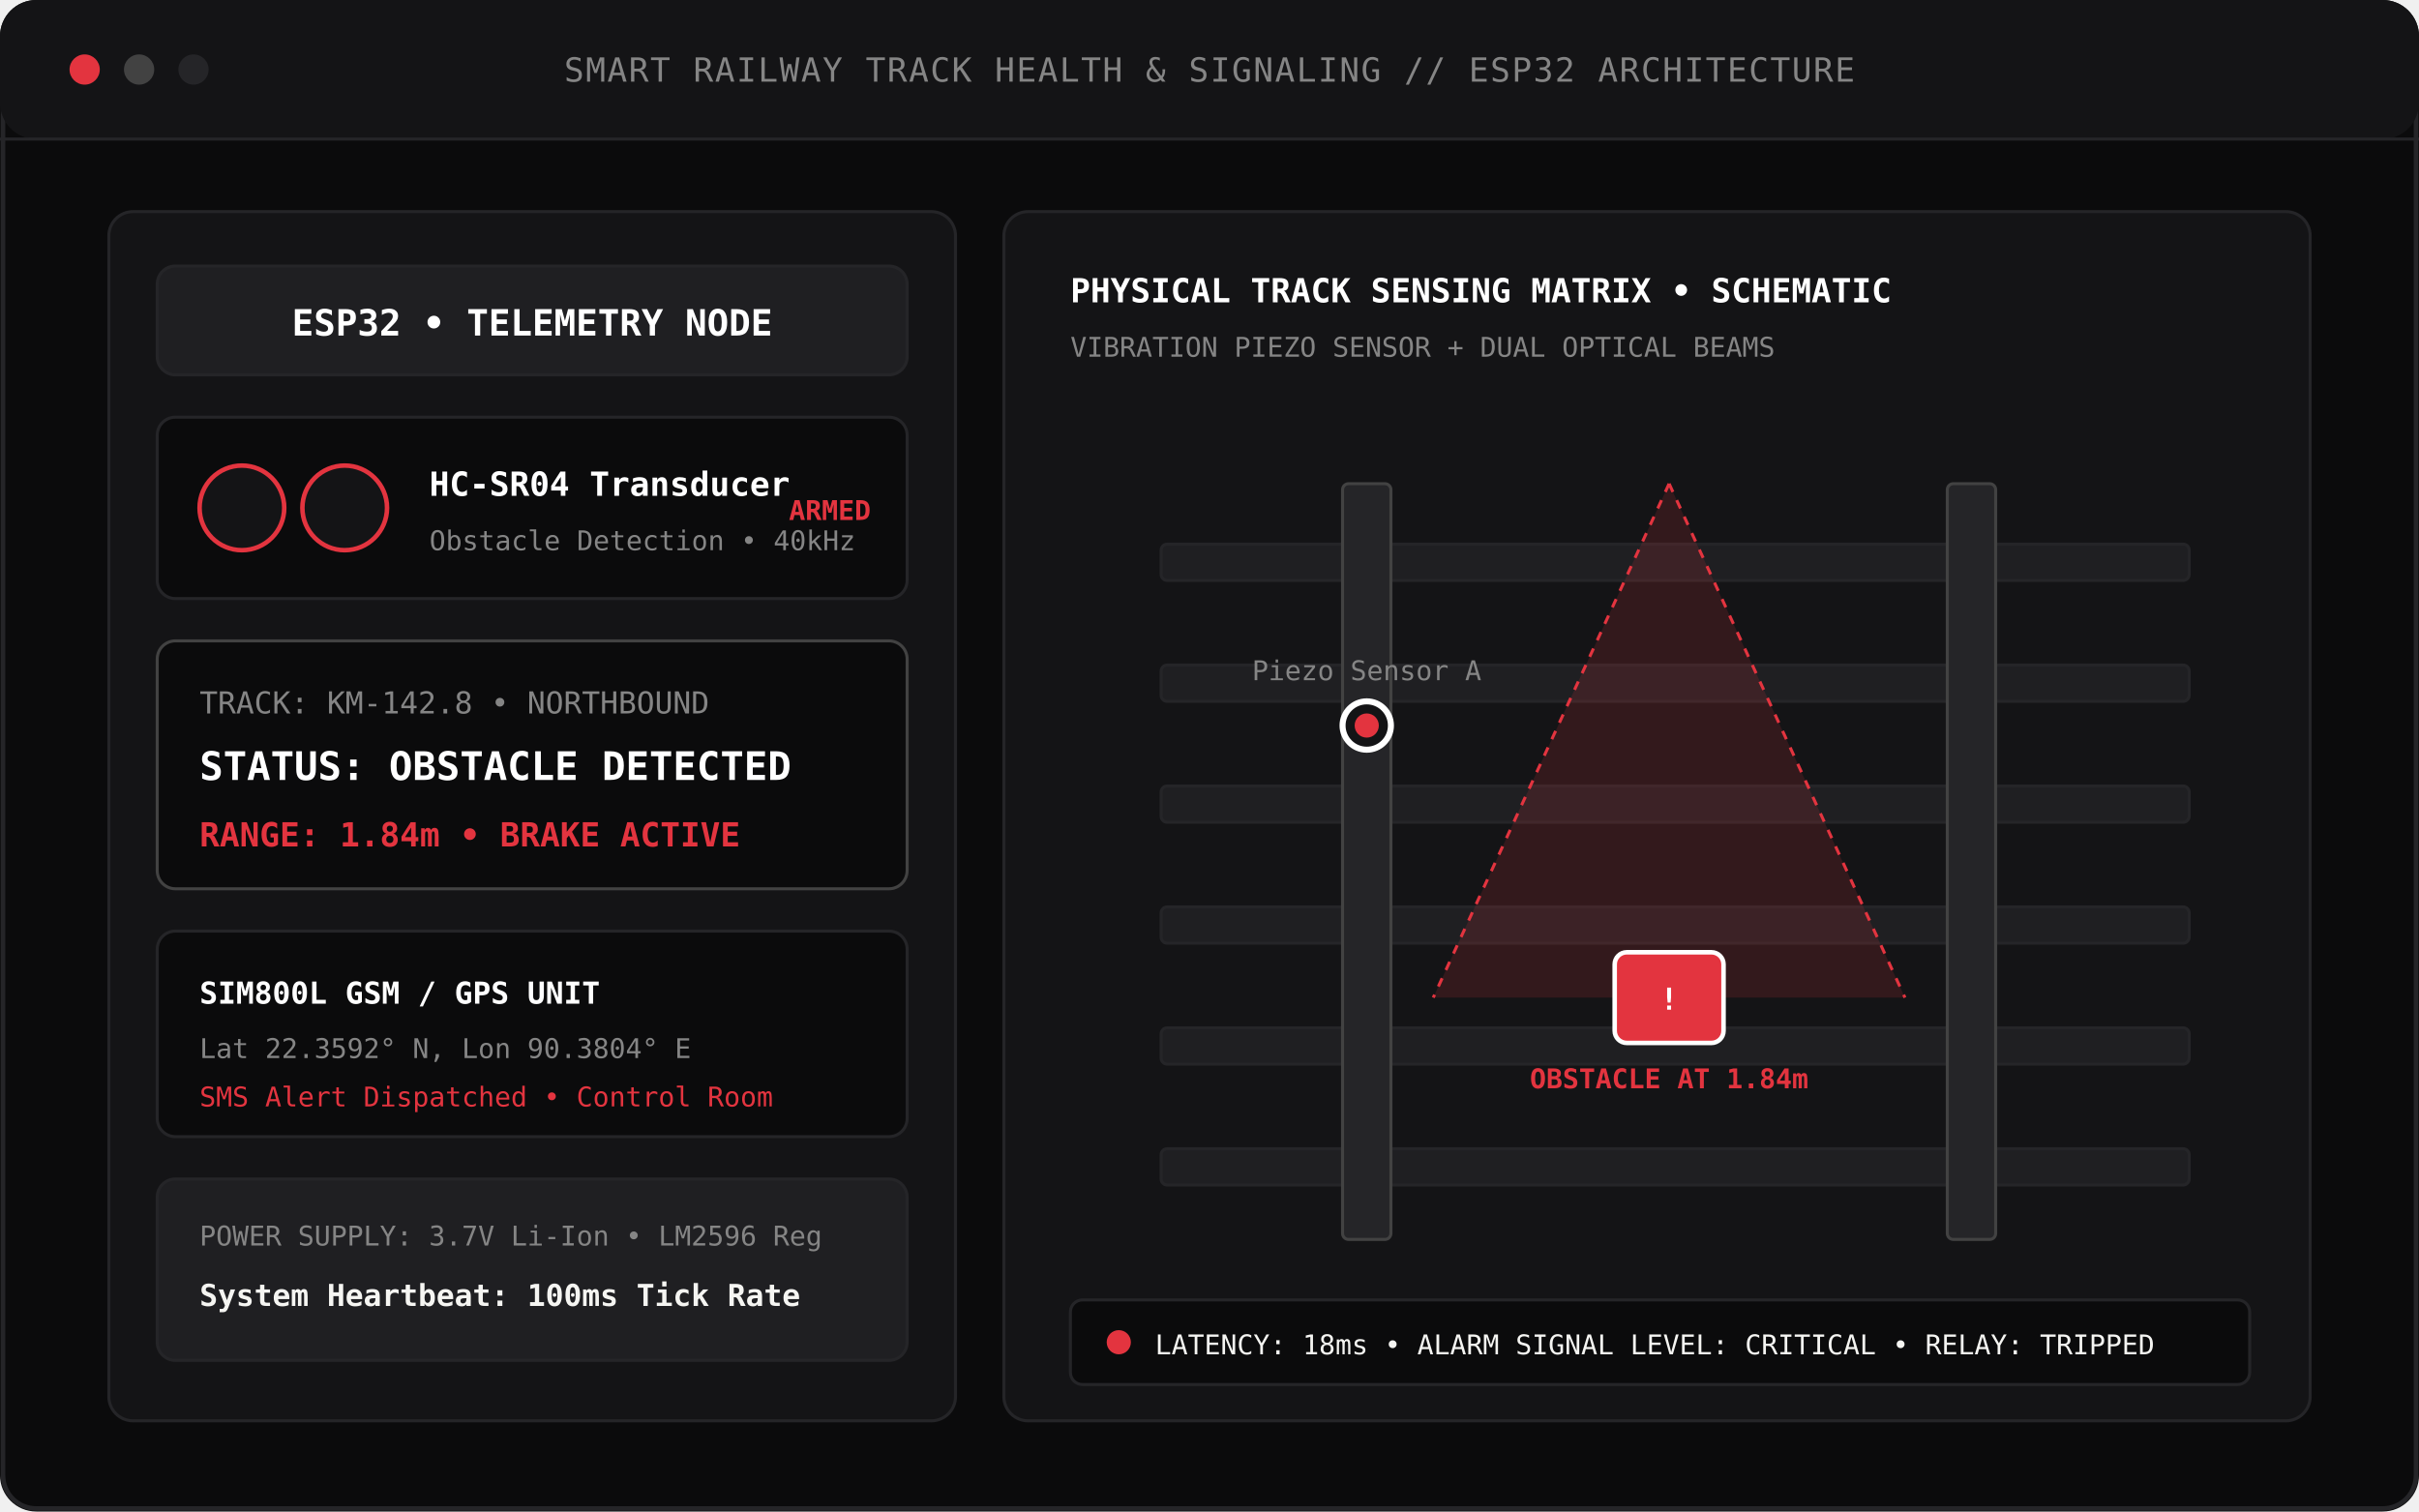
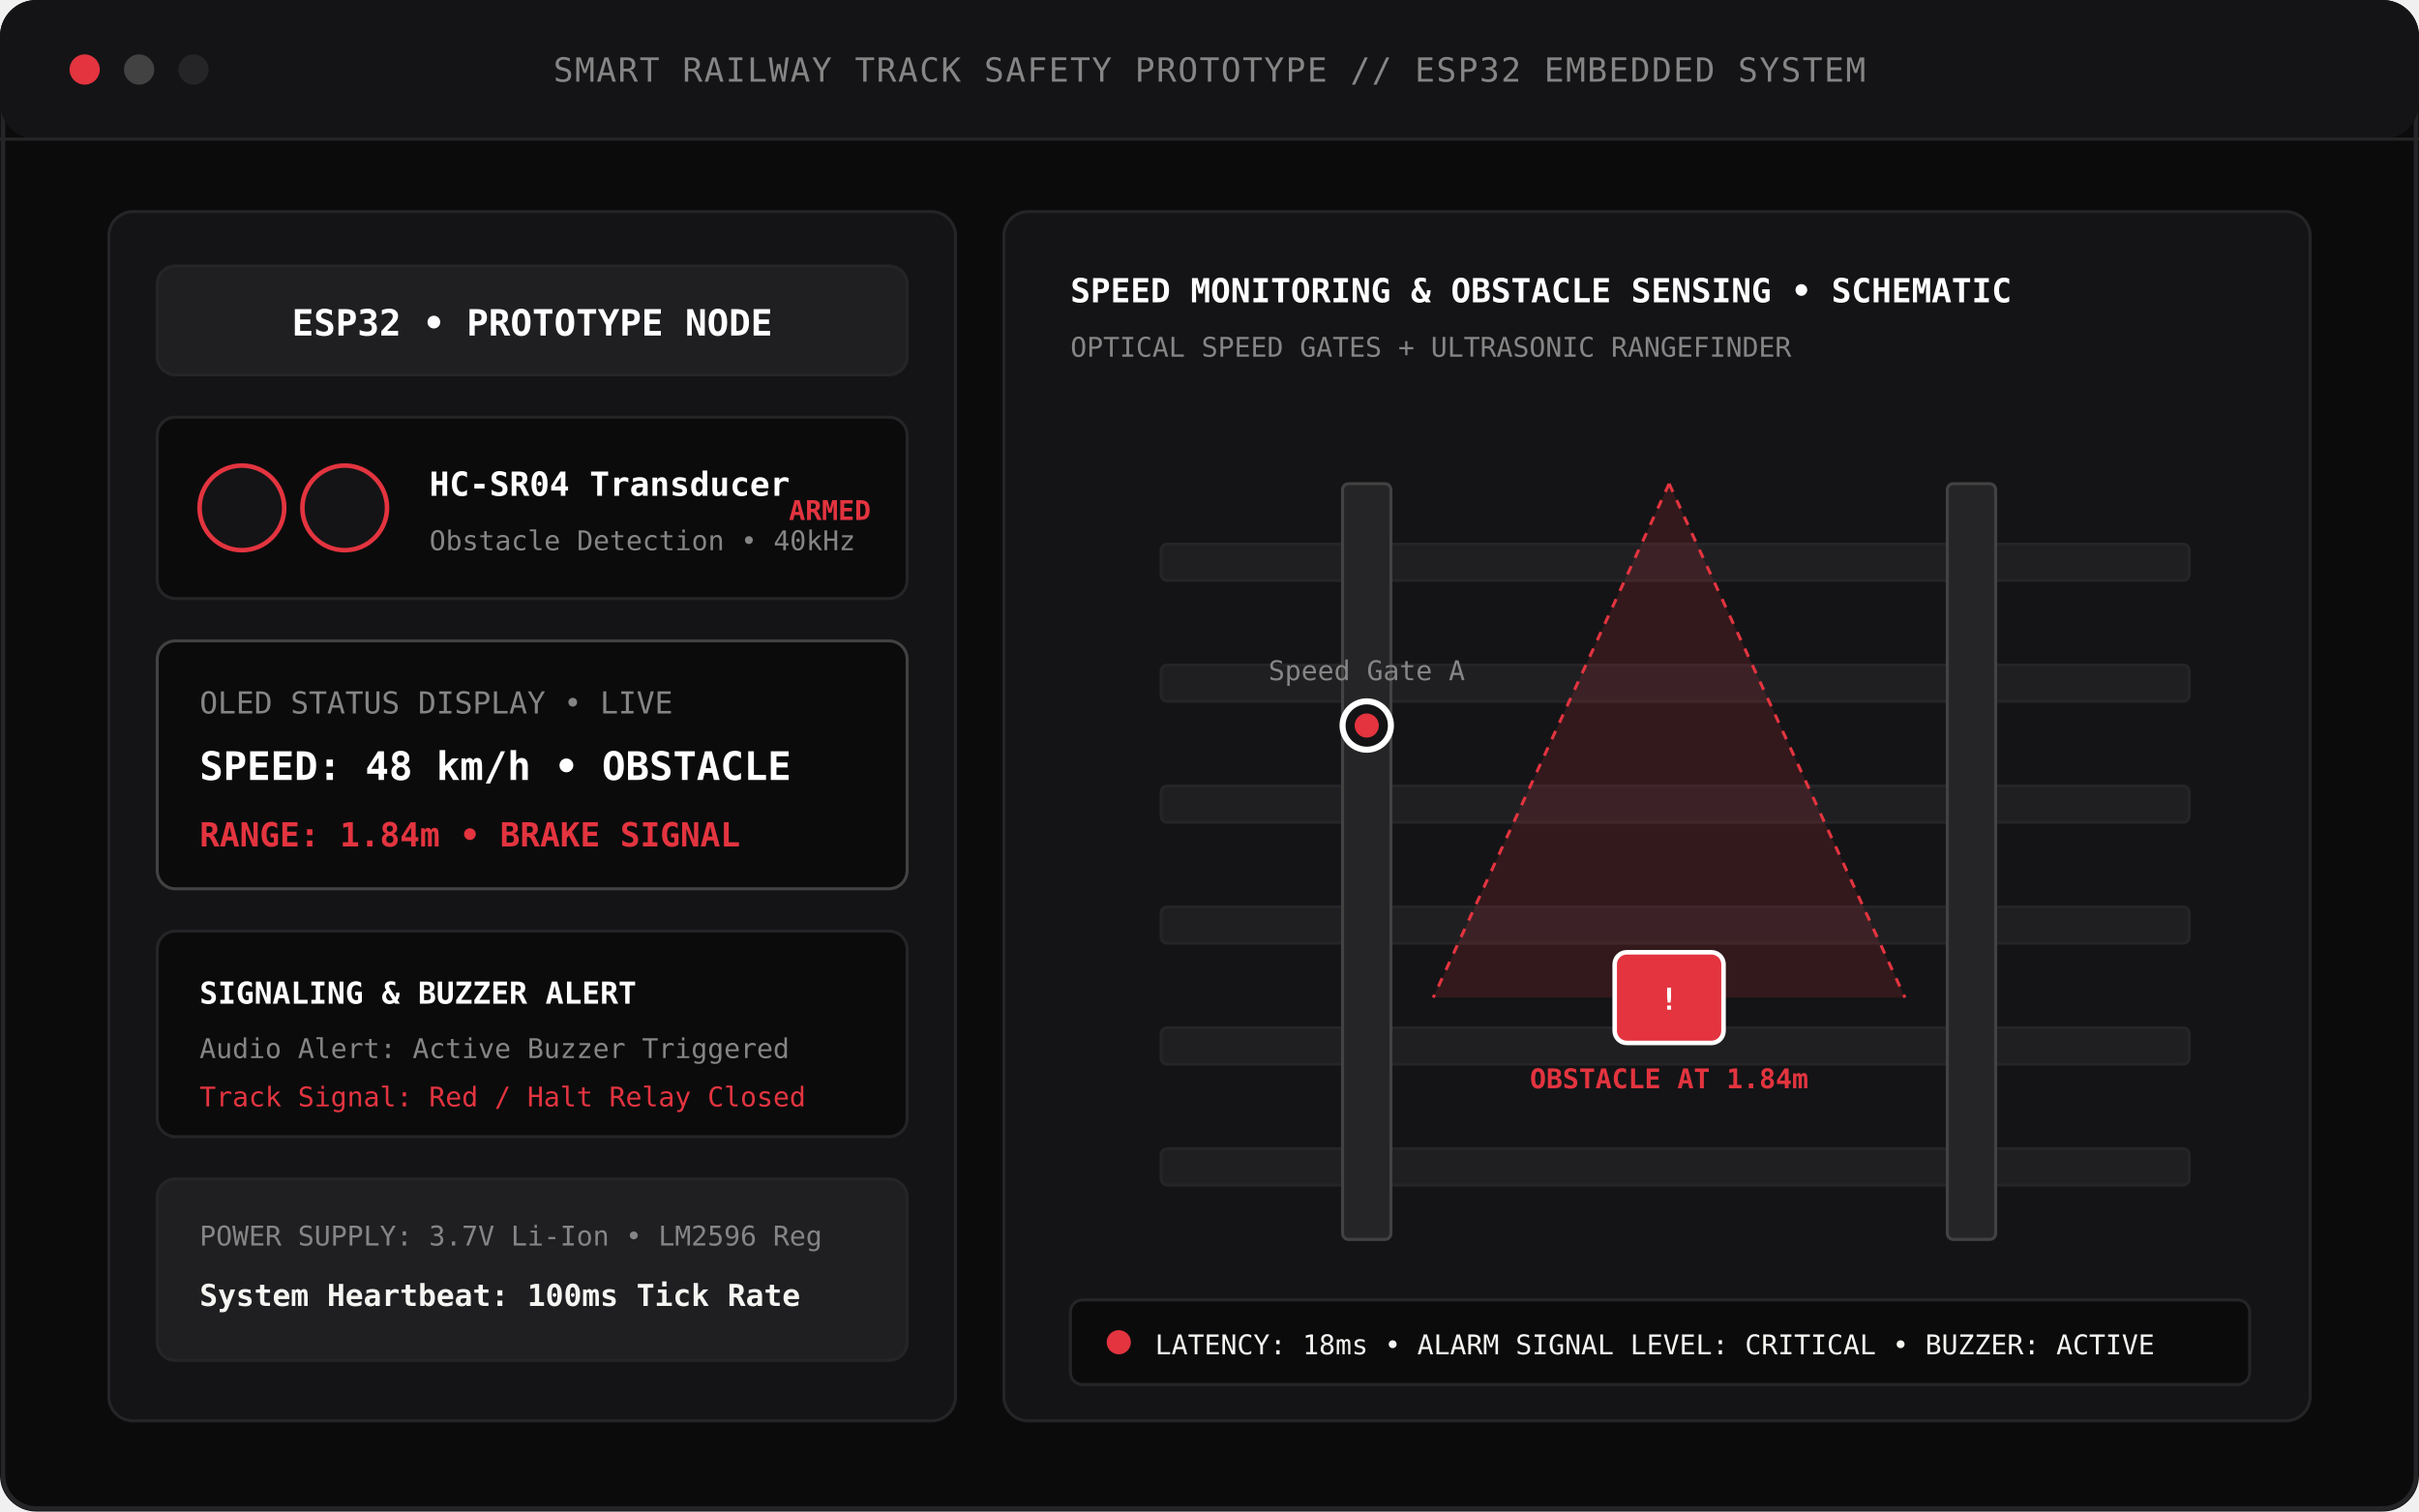
<svg xmlns="http://www.w3.org/2000/svg" viewBox="0 0 800 500" width="100%" height="100%">
  <rect width="800" height="500" rx="12" fill="#0B0B0C" />
  <rect x="1" y="1" width="798" height="498" rx="11" fill="none" stroke="#252528" stroke-width="1.5" />
  <rect x="0" y="0" width="800" height="46" rx="12" fill="#141416" />
  <line x1="0" y1="46" x2="800" y2="46" stroke="#252528" stroke-width="1" />
  <circle cx="28" cy="23" r="5" fill="#E3343F" />
  <circle cx="46" cy="23" r="5" fill="#424242" />
  <circle cx="64" cy="23" r="5" fill="#252528" />
-   <text x="400" y="27" font-family="'JetBrains Mono', monospace" font-size="11" fill="#858585" text-anchor="middle" letter-spacing="0.5">SMART RAILWAY TRACK HEALTH &amp; SIGNALING // ESP32 ARCHITECTURE</text>
+   <text x="400" y="27" font-family="'JetBrains Mono', monospace" font-size="11" fill="#858585" text-anchor="middle" letter-spacing="0.5">SMART RAILWAY TRACK SAFETY PROTOTYPE // ESP32 EMBEDDED SYSTEM</text>
  <rect x="36" y="70" width="280" height="400" rx="8" fill="#141416" stroke="#252528" stroke-width="1" />
  <rect x="52" y="88" width="248" height="36" rx="6" fill="#1F1F22" stroke="#252528" stroke-width="1" />
-   <text x="176" y="111" font-family="'JetBrains Mono', monospace" font-size="12" font-weight="bold" fill="#FFFFFF" text-anchor="middle">ESP32 • TELEMETRY NODE</text>
+   <text x="176" y="111" font-family="'JetBrains Mono', monospace" font-size="12" font-weight="bold" fill="#FFFFFF" text-anchor="middle">ESP32 • PROTOTYPE NODE</text>
  <g transform="translate(52, 138)">
    <rect width="248" height="60" rx="6" fill="#0B0B0C" stroke="#252528" stroke-width="1" />
    <circle cx="28" cy="30" r="14" fill="#141416" stroke="#E3343F" stroke-width="1.5" />
    <circle cx="62" cy="30" r="14" fill="#141416" stroke="#E3343F" stroke-width="1.5" />
    <text x="90" y="26" font-family="'JetBrains Mono', monospace" font-size="11" font-weight="bold" fill="#FFFFFF">HC-SR04 Transducer</text>
    <text x="90" y="44" font-family="'JetBrains Mono', monospace" font-size="9" fill="#858585">Obstacle Detection • 40kHz</text>
    <text x="236" y="34" font-family="'JetBrains Mono', monospace" font-size="9" font-weight="bold" fill="#E3343F" text-anchor="end">ARMED</text>
  </g>
  <g transform="translate(52, 212)">
    <rect width="248" height="82" rx="6" fill="#0B0B0C" stroke="#424242" stroke-width="1" />
-     <text x="14" y="24" font-family="'JetBrains Mono', monospace" font-size="10" fill="#858585">TRACK: KM-142.8 • NORTHBOUND</text>
-     <text x="14" y="46" font-family="'JetBrains Mono', monospace" font-size="13" font-weight="bold" fill="#FFFFFF">STATUS: OBSTACLE DETECTED</text>
-     <text x="14" y="68" font-family="'JetBrains Mono', monospace" font-size="11" font-weight="bold" fill="#E3343F">RANGE: 1.84m • BRAKE ACTIVE</text>
+     <text x="14" y="24" font-family="'JetBrains Mono', monospace" font-size="10" fill="#858585">OLED STATUS DISPLAY • LIVE</text>
+     <text x="14" y="46" font-family="'JetBrains Mono', monospace" font-size="13" font-weight="bold" fill="#FFFFFF">SPEED: 48 km/h • OBSTACLE</text>
+     <text x="14" y="68" font-family="'JetBrains Mono', monospace" font-size="11" font-weight="bold" fill="#E3343F">RANGE: 1.84m • BRAKE SIGNAL</text>
  </g>
  <g transform="translate(52, 308)">
    <rect width="248" height="68" rx="6" fill="#0B0B0C" stroke="#252528" stroke-width="1" />
-     <text x="14" y="24" font-family="'JetBrains Mono', monospace" font-size="10" font-weight="bold" fill="#FFFFFF">SIM800L GSM / GPS UNIT</text>
-     <text x="14" y="42" font-family="'JetBrains Mono', monospace" font-size="9" fill="#858585">Lat 22.3592° N, Lon 90.3804° E</text>
-     <text x="14" y="58" font-family="'JetBrains Mono', monospace" font-size="9" fill="#E3343F">SMS Alert Dispatched • Control Room</text>
+     <text x="14" y="24" font-family="'JetBrains Mono', monospace" font-size="10" font-weight="bold" fill="#FFFFFF">SIGNALING &amp; BUZZER ALERT</text>
+     <text x="14" y="42" font-family="'JetBrains Mono', monospace" font-size="9" fill="#858585">Audio Alert: Active Buzzer Triggered</text>
+     <text x="14" y="58" font-family="'JetBrains Mono', monospace" font-size="9" fill="#E3343F">Track Signal: Red / Halt Relay Closed</text>
  </g>
  <rect x="52" y="390" width="248" height="60" rx="6" fill="#1F1F22" stroke="#252528" stroke-width="1" />
  <text x="66" y="412" font-family="'JetBrains Mono', monospace" font-size="9" fill="#858585">POWER SUPPLY: 3.7V Li-Ion • LM2596 Reg</text>
  <text x="66" y="432" font-family="'JetBrains Mono', monospace" font-size="10" font-weight="bold" fill="#F5F5F2">System Heartbeat: 100ms Tick Rate</text>
  <rect x="332" y="70" width="432" height="400" rx="8" fill="#141416" stroke="#252528" stroke-width="1" />
-   <text x="354" y="100" font-family="'JetBrains Mono', monospace" font-size="11" font-weight="bold" fill="#FFFFFF">PHYSICAL TRACK SENSING MATRIX • SCHEMATIC</text>
-   <text x="354" y="118" font-family="'JetBrains Mono', monospace" font-size="9" fill="#858585">VIBRATION PIEZO SENSOR + DUAL OPTICAL BEAMS</text>
+   <text x="354" y="100" font-family="'JetBrains Mono', monospace" font-size="11" font-weight="bold" fill="#FFFFFF">SPEED MONITORING &amp; OBSTACLE SENSING • SCHEMATIC</text>
+   <text x="354" y="118" font-family="'JetBrains Mono', monospace" font-size="9" fill="#858585">OPTICAL SPEED GATES + ULTRASONIC RANGEFINDER</text>
  <g transform="translate(354, 150)">
    <rect x="30" y="30" width="340" height="12" rx="2" fill="#1F1F22" stroke="#252528" stroke-width="1" />
    <rect x="30" y="70" width="340" height="12" rx="2" fill="#1F1F22" stroke="#252528" stroke-width="1" />
    <rect x="30" y="110" width="340" height="12" rx="2" fill="#1F1F22" stroke="#252528" stroke-width="1" />
    <rect x="30" y="150" width="340" height="12" rx="2" fill="#1F1F22" stroke="#252528" stroke-width="1" />
    <rect x="30" y="190" width="340" height="12" rx="2" fill="#1F1F22" stroke="#252528" stroke-width="1" />
    <rect x="30" y="230" width="340" height="12" rx="2" fill="#1F1F22" stroke="#252528" stroke-width="1" />
    <rect x="90" y="10" width="16" height="250" rx="2" fill="#252528" stroke="#424242" stroke-width="1" />
    <rect x="290" y="10" width="16" height="250" rx="2" fill="#252528" stroke="#424242" stroke-width="1" />
    <circle cx="98" cy="90" r="8" fill="#141416" stroke="#FFFFFF" stroke-width="2" />
    <circle cx="98" cy="90" r="4" fill="#E3343F" />
-     <text x="98" y="75" font-family="'JetBrains Mono', monospace" font-size="9" fill="#858585" text-anchor="middle">Piezo Sensor A</text>
+     <text x="98" y="75" font-family="'JetBrains Mono', monospace" font-size="9" fill="#858585" text-anchor="middle">Speed Gate A</text>
    <polygon points="198,10 120,180 276,180" fill="#E3343F" opacity="0.15" />
    <line x1="198" y1="10" x2="120" y2="180" stroke="#E3343F" stroke-width="1" stroke-dasharray="3 3" />
    <line x1="198" y1="10" x2="276" y2="180" stroke="#E3343F" stroke-width="1" stroke-dasharray="3 3" />
    <rect x="180" y="165" width="36" height="30" rx="4" fill="#E3343F" stroke="#FFFFFF" stroke-width="1.5" />
    <text x="198" y="184" font-family="'JetBrains Mono', monospace" font-size="10" font-weight="bold" fill="#FFFFFF" text-anchor="middle">!</text>
    <text x="198" y="210" font-family="'JetBrains Mono', monospace" font-size="9" font-weight="bold" fill="#E3343F" text-anchor="middle">OBSTACLE AT 1.84m</text>
  </g>
  <g transform="translate(354, 430)">
    <rect width="390" height="28" rx="4" fill="#0B0B0C" stroke="#252528" stroke-width="1" />
    <circle cx="16" cy="14" r="4" fill="#E3343F" />
-     <text x="28" y="18" font-family="'JetBrains Mono', monospace" font-size="9" fill="#F5F5F2">LATENCY: 18ms • ALARM SIGNAL LEVEL: CRITICAL • RELAY: TRIPPED</text>
+     <text x="28" y="18" font-family="'JetBrains Mono', monospace" font-size="9" fill="#F5F5F2">LATENCY: 18ms • ALARM SIGNAL LEVEL: CRITICAL • BUZZER: ACTIVE</text>
  </g>
</svg>
